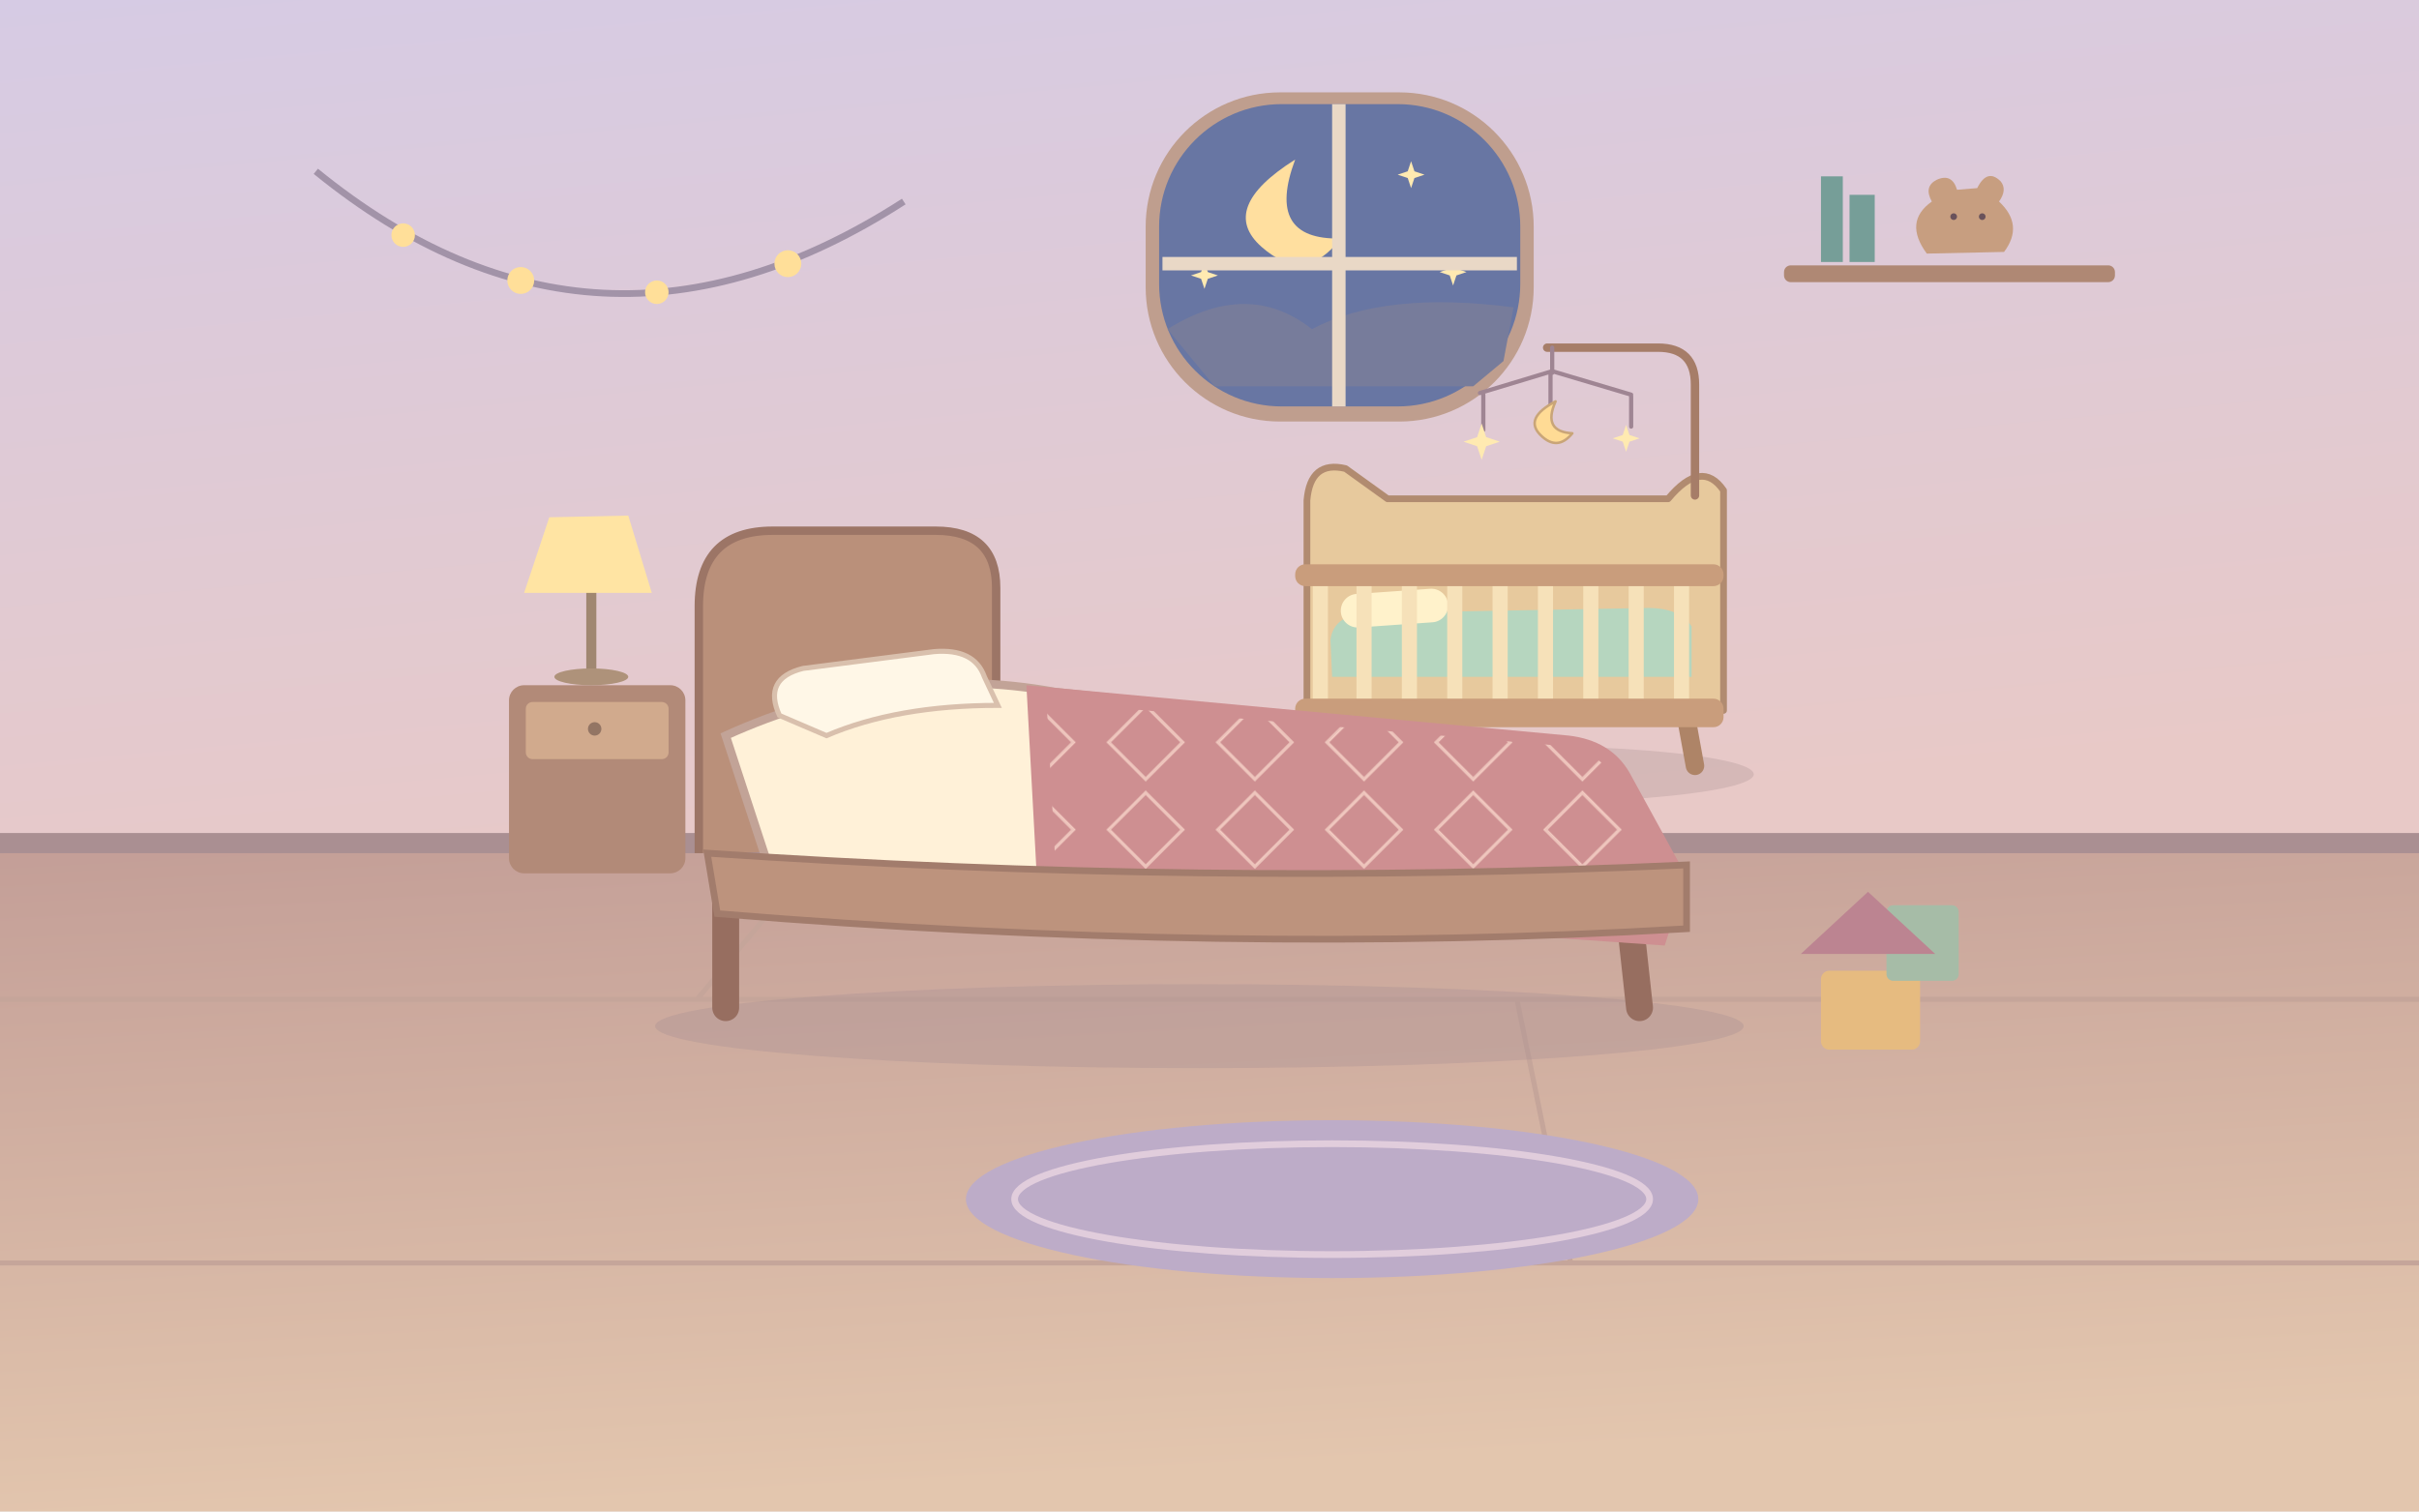
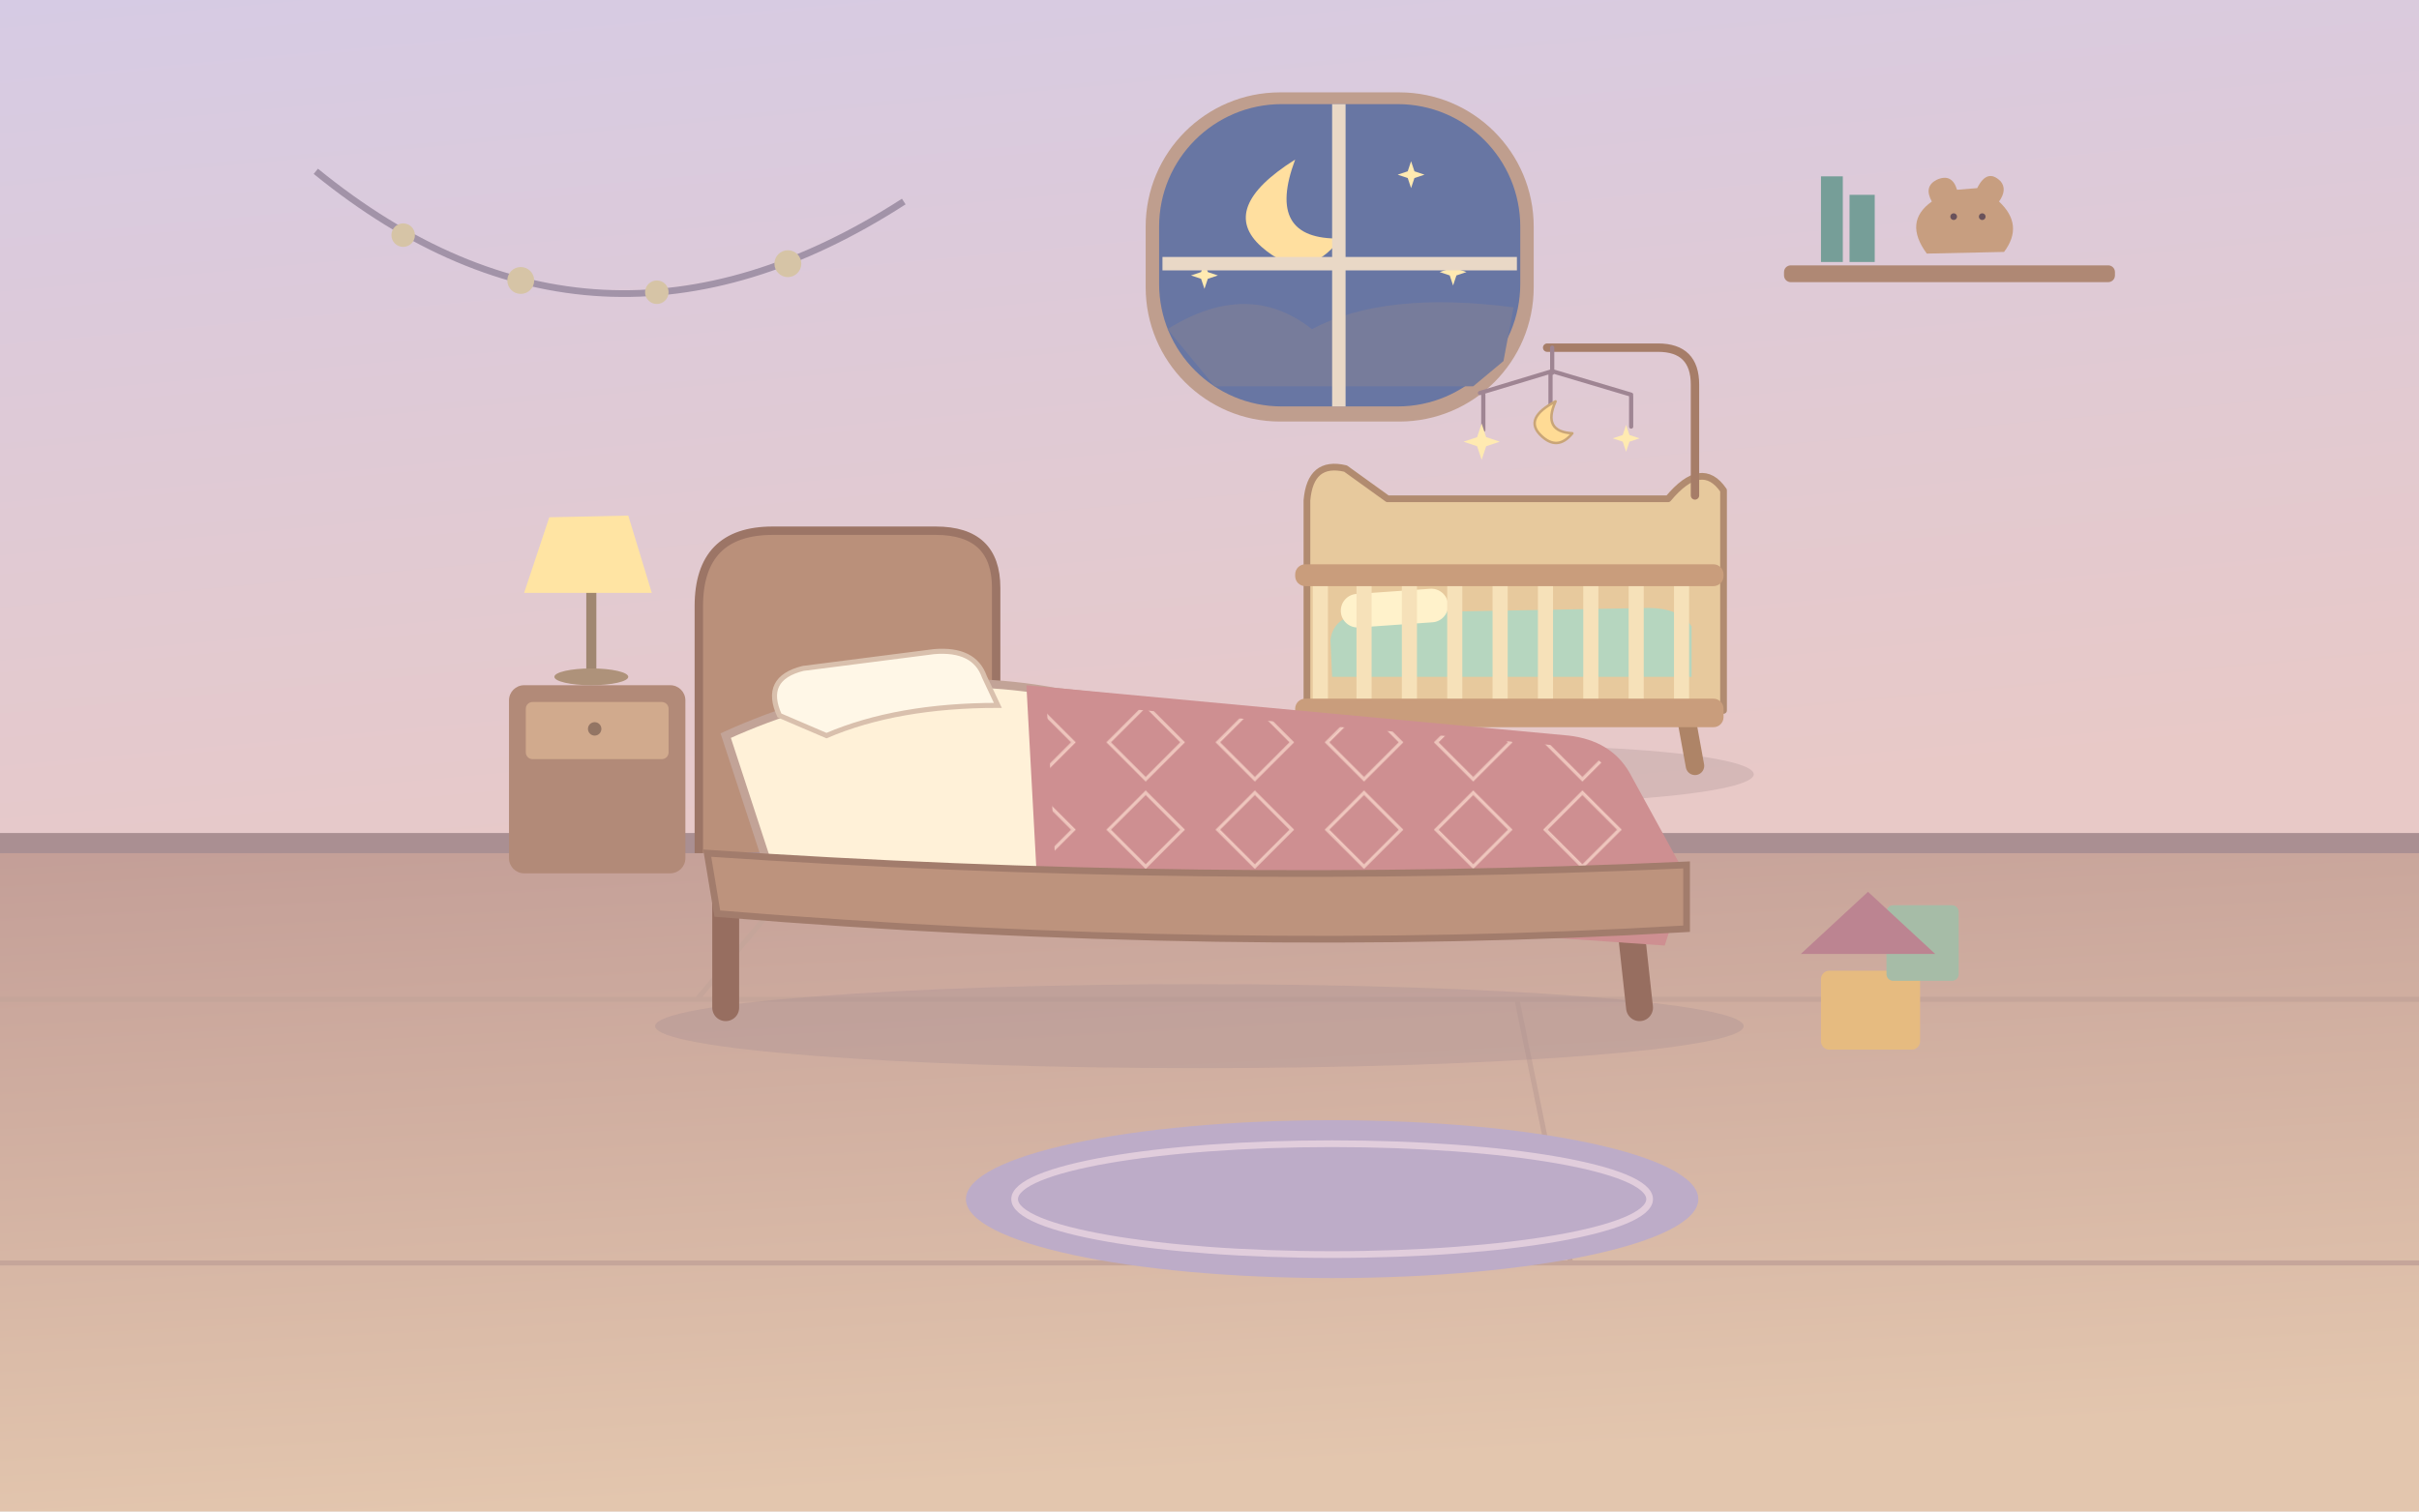
<svg xmlns="http://www.w3.org/2000/svg" viewBox="0 0 1440 900">
  <defs>
    <linearGradient id="wall" x2=".25" y2="1">
      <stop stop-color="#d6cbe4" />
      <stop offset="1" stop-color="#e8c9c7" />
    </linearGradient>
    <linearGradient id="floor" x2=".2" y2="1">
      <stop stop-color="#c39e97" />
      <stop offset="1" stop-color="#e3c6ae" />
    </linearGradient>
    <pattern id="quilt" width="65" height="52" patternUnits="userSpaceOnUse">
      <path d="m32 4 22 22-22 22-22-22Z" fill="none" stroke="#ebc2ba" stroke-width="2" />
    </pattern>
    <g id="star">
      <path d="m0-8 2 6 6 2-6 2-2 6-2-6-6-2 6-2Z" fill="#ffeab1" />
    </g>
    <linearGradient id="daylight" x2=".2" y2="1">
      <stop stop-color="#8ed5ed" />
      <stop offset="1" stop-color="#e2f4e4" />
    </linearGradient>
    <g id="sun-sky">
      <rect x="690" y="62" width="215" height="180" rx="73" fill="url(#daylight)" />
      <g transform="translate(763 123)" stroke="#f6c666" stroke-linecap="round">
        <path d="M0-25v-5m0 55v5m25-30h5m-55 0h-5m48-18 4-4m-40 40-4 4m40-4 4 4m-40-40-4-4" stroke-width="3" />
        <circle r="19" fill="#ffda7d" stroke-width="2" />
      </g>
      <path d="M813 129q3-7 11-6 5-13 16-10 7 1 10 9 10-1 13 7Z" fill="#fff8ea" />
    </g>
    <linearGradient id="dusk" x2=".3" y2="1">
      <stop stop-color="#23284f" stop-opacity=".49" />
      <stop offset="1" stop-color="#1a234a" stop-opacity=".64" />
    </linearGradient>
    <mask id="moonlight">
      <rect width="1440" height="900" fill="white" />
      <rect x="690" y="62" width="215" height="180" rx="73" fill="black" />
    </mask>
    <rect id="night-shadows" width="1440" height="900" fill="url(#dusk)" mask="url(#moonlight)" />
    <radialGradient id="warm-light">
      <stop stop-color="#ffd797" stop-opacity=".72" />
      <stop offset=".46" stop-color="#ffcf8d" stop-opacity=".32" />
      <stop offset="1" stop-color="#ffe1ac" stop-opacity="0" />
    </radialGradient>
    <path id="lampshade" d="m327 308 47-1 14 46h-76Z" />
    <g id="lamp-glow">
      <ellipse cx="350" cy="358" rx="240" ry="187" fill="url(#warm-light)" />
      <use href="#lampshade" fill="#ffdf95" />
      <ellipse cx="350" cy="352" rx="36" ry="3" fill="#fff0bd" />
    </g>
+     <g id="garland">
+       <path d="M188 102q167 136 350 18" fill="none" stroke="#a293a8" stroke-width="4" />
+       <g fill="#d6c4a6">
+         <circle cx="240" cy="140" r="7" />
+         <circle cx="310" cy="167" r="8" />
+         <circle cx="391" cy="174" r="7" />
+         <circle cx="469" cy="157" r="8" />
+       </g>
+     </g>
+     <g id="lit-bulb">
+       <circle r="30" fill="url(#warm-light)" />
+       <circle r="8" fill="#ffe39a" />
+       <circle cy="-2" r="4" fill="#fff7ce" />
+     </g>
+     <g id="garland-glow">
+       <use href="#lit-bulb" x="240" y="140" />
+       <use href="#lit-bulb" x="310" y="167" />
+       <use href="#lit-bulb" x="391" y="174" />
+       <use href="#lit-bulb" x="469" y="157" />
+     </g>
    <g id="mobile-charms" stroke-linecap="round" stroke-linejoin="round">
      <path d="M27-103v15m-43 12 43-13 47 14m-88 0v21m40-33v23m48-10v18" fill="none" stroke="#9f8593" stroke-width="2.5" />
      <use href="#star" transform="translate(-15 -47) scale(1.35)" />
      <use href="#star" transform="translate(71 -49)" />
      <path d="M29-71q-8 18 10 19-9 11-19 1t9-20Z" fill="#ffdb95" stroke="#c9a578" stroke-width="1.5" />
    </g>
  </defs>
  <g id="walls">
    <rect width="1440" height="535" fill="url(#wall)" />
    <rect x="682" y="55" width="231" height="196" rx="80" fill="#bf9e8e" />
  </g>
  <g id="moon-sky">
    <rect x="690" y="62" width="215" height="180" rx="73" fill="#6876a3" />
    <path d="M771 95q-18 48 27 47-21 28-47 5t20-52Z" fill="#ffdf9f" />
    <use href="#star" x="840" y="104" />
    <use href="#star" x="865" y="162" />
    <use href="#star" x="717" y="164" />
  </g>
+   <use href="#garland" />
  <g id="furniture">
    <path d="M695 196q48-30 86 0 43-23 120-13l-6 32-18 15H723Z" fill="#777c9b" />
    <path d="M797 62v180m-105-85h211" stroke="#e9d8c6" stroke-width="8" />
-     <path d="M188 102q167 136 350 18" fill="none" stroke="#a293a8" stroke-width="4" />
-     <g fill="#ffdf99">
-       <circle cx="240" cy="140" r="7" />
-       <circle cx="310" cy="167" r="8" />
-       <circle cx="391" cy="174" r="7" />
-       <circle cx="469" cy="157" r="8" />
-     </g>
    <rect x="1062" y="158" width="197" height="10" rx="4" fill="#af8874" />
    <path d="m1084 156 0-51 13 0 0 51m4 0v-40h15v40" fill="#769e98" />
    <path d="M1147 151q-14-19 3-31-5-9 3-13 9-4 12 6l12-1q6-12 14-4 4 5-1 12 15 14 3 30Z" fill="#c79e80" />
    <circle cx="1163" cy="129" r="2" fill="#69525b" />
    <circle cx="1180" cy="129" r="2" fill="#69525b" />
    <path d="M0 502h1440v398H0Z" fill="url(#floor)" />
    <path d="M0 502h1440" stroke="#aa8f92" stroke-width="12" />
    <path d="M0 595h1440M0 752h1440m-956-240-69 83m488 0 32 157" stroke="#c5a59a" fill="none" stroke-width="3" />
    <g transform="translate(897 310)" stroke-linecap="round" stroke-linejoin="round">
      <ellipse cx="3" cy="151" rx="144" ry="17" fill="#a88f91" opacity=".3" />
      <path d="m-113 112-7 32m226-31 6 33" stroke="#ae8467" stroke-width="11" />
      <path d="M-119 114V-12q2-24 23-19l25 18h167q20-24 33-5v131Z" fill="#e7c99d" stroke="#b18b70" stroke-width="4" />
      <path d="M-105 71q2-16 25-16l164-3q19 0 26 11v30h-214Z" fill="#b6d6bf" />
      <rect x="-99" y="43" width="64" height="20" rx="10" fill="#fff2cb" transform="rotate(-4 -80 51)" />
      <path d="M-111 35v76m26-76v76m27-76v76m27-76v76m27-76v76m27-76v76m27-76v76m27-76v76m27-76v76" stroke="#f6e1b9" stroke-width="9" />
      <rect x="-126" y="26" width="255" height="13" rx="6" fill="#c99d7c" />
      <rect x="-126" y="106" width="255" height="17" rx="6" fill="#c99d7c" />
      <path d="M112-15v-66q0-22-22-22H24" fill="none" stroke="#a67d68" stroke-width="5" />
    </g>
    <ellipse cx="714" cy="611" rx="324" ry="25" fill="#a88f91" opacity=".35" />
    <path d="M432 481v119m531-119 13 119" stroke="#976e60" stroke-width="16" stroke-linecap="round" />
    <path d="M416 508V361q0-45 44-45h97q36 0 36 34v155" fill="#ba907a" stroke="#9c7566" stroke-width="5" />
    <path d="M432 438q97-44 196-26l308 33 61 69-530 31Z" fill="#fff1d8" stroke="#c2a397" stroke-width="5" />
    <path d="M464 426q-10-22 14-28l78-10q24-2 30 15l8 17q-60 0-102 18Z" fill="#fff7e7" stroke="#d9c0ad" stroke-width="3" />
    <path d="m611 408 323 30q25 3 36 22l34 62-13 41-373-26Z" fill="#ce8f91" />
    <path d="m623 418 305 26q23 2 32 19l27 53-13 34-345-22Z" fill="url(#quilt)" />
    <path d="M421 508q295 20 583 7v38q-272 16-577-9Z" fill="#bd937d" stroke="#a27c6c" stroke-width="4" />
    <ellipse cx="793" cy="714" rx="218" ry="47" fill="#bdacc8" />
    <ellipse cx="793" cy="714" rx="189" ry="33" fill="none" stroke="#e1cddc" stroke-width="4" />
    <g transform="translate(1084 613)">
      <rect x="0" y="-35" width="59" height="47" rx="5" fill="#e6bb80" />
      <rect x="39" y="-74" width="43" height="45" rx="4" fill="#a6bca7" />
      <path d="m-12-45 40-37 40 37Z" fill="#bc8491" />
    </g>
  </g>
  <use href="#mobile-charms" x="897" y="310" />
  <g id="nightstand">
    <rect x="303" y="408" width="105" height="112" rx="9" fill="#b28a78" />
    <rect x="313" y="418" width="85" height="34" rx="4" fill="#d1aa8d" />
    <circle cx="354" cy="434" r="4" fill="#937564" />
    <path d="M352 405v-75" stroke="#a08771" stroke-width="6" />
    <use href="#lampshade" fill="#ffe4a3" />
    <ellipse cx="352" cy="403" rx="22" ry="5" fill="#ae927a" />
  </g>
</svg>
